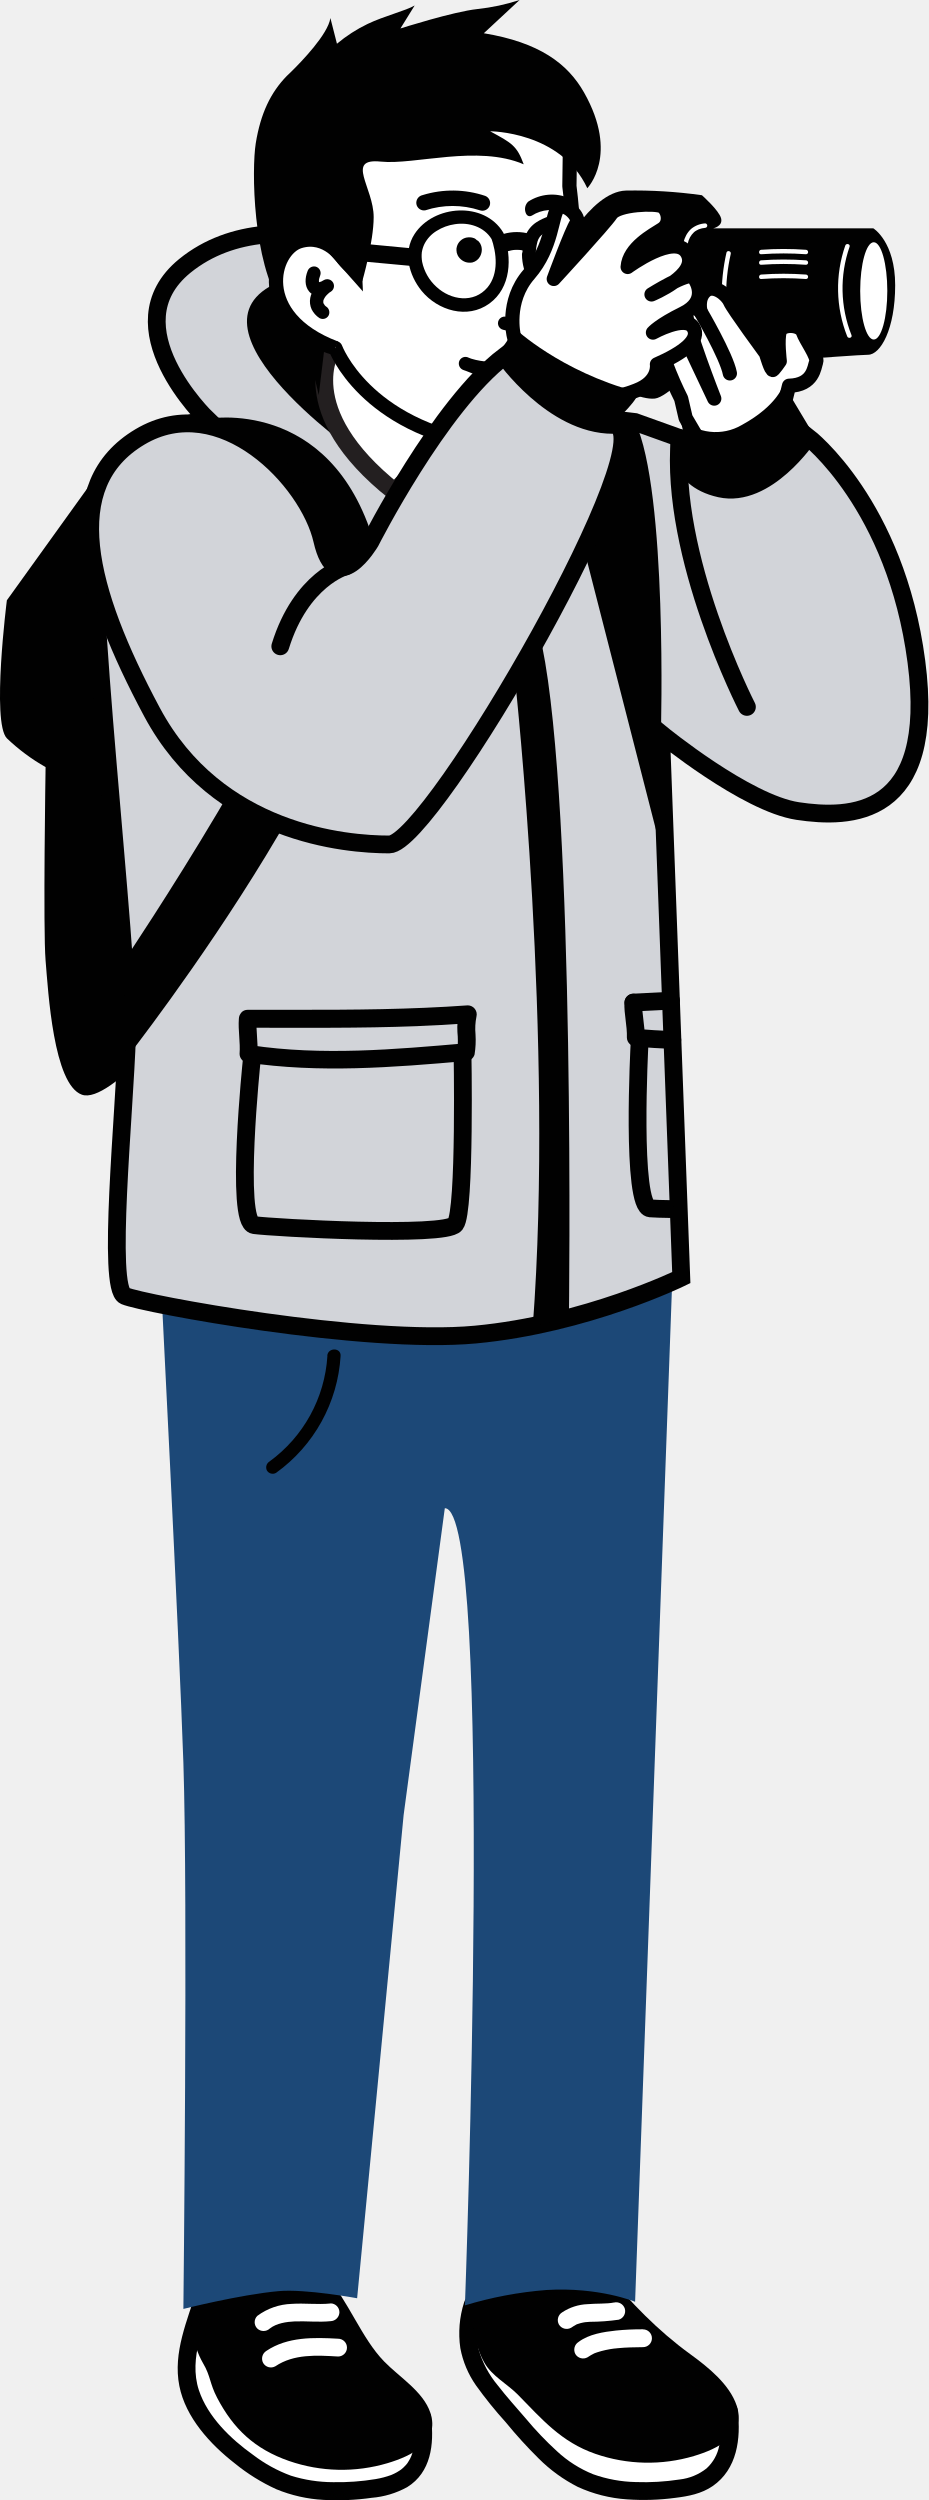
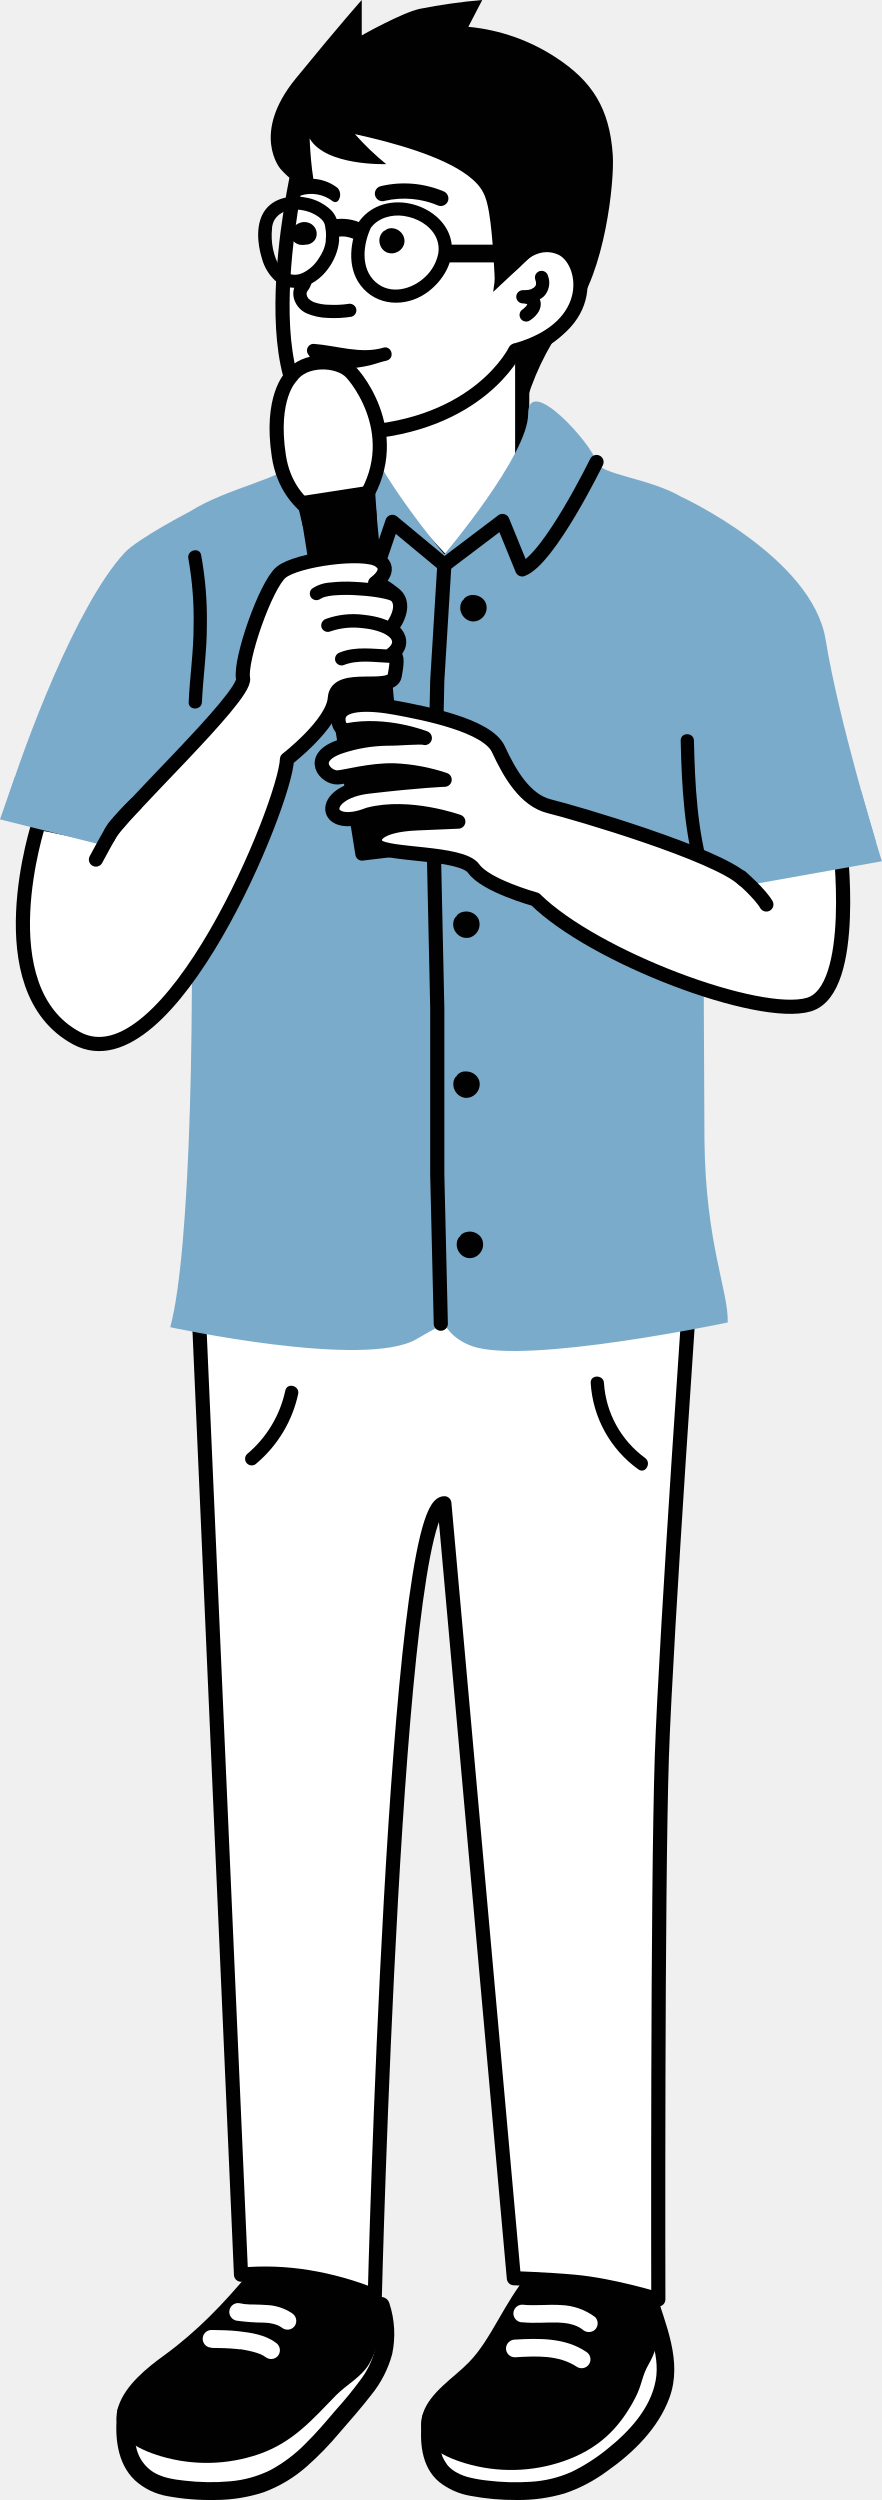
- <svg xmlns="http://www.w3.org/2000/svg" viewBox="0 0 260.84 702.49">
+ <svg xmlns="http://www.w3.org/2000/svg" viewBox="0 0 249.22 706.5">
  <defs>
-     <style>.cls-1,.cls-5,.cls-6,.cls-7{fill:#fff;}.cls-2{fill:#010101;}.cls-3{fill:#1c4877;}.cls-4{fill:#d2d4d9;}.cls-10,.cls-4,.cls-6,.cls-7,.cls-8,.cls-9{stroke:#010101;}.cls-10,.cls-4,.cls-5,.cls-9{stroke-miterlimit:10;}.cls-10,.cls-4,.cls-5,.cls-8,.cls-9{stroke-width:5px;}.cls-5{stroke:#231f20;}.cls-6,.cls-7,.cls-8{stroke-linejoin:round;}.cls-6,.cls-7{stroke-width:4px;}.cls-7,.cls-8,.cls-9{stroke-linecap:round;}.cls-10,.cls-8,.cls-9{fill:none;}</style>
+     <style>.cls-1,.cls-3,.cls-6{fill:#fff;}.cls-2{fill:#010101;}.cls-3,.cls-5,.cls-6{stroke:#010101;stroke-linejoin:round;stroke-width:4px;}.cls-4{fill:#7babca;}.cls-5{fill:none;}.cls-5,.cls-6{stroke-linecap:round;}</style>
  </defs>
  <g id="Layer_2" data-name="Layer 2">
-     <g id="Layer_2-2" data-name="Layer 2">
-       <path class="cls-1" d="M204.79,677.47c1.52,12.09-2.28,20.15-13.5,21.72-9.65,1.34-20.81,1.48-29.49-3.49-8.47-4.85-14.66-13.13-21-20.38-7.61-8.75-11.59-15.88-8-27.73Z" />
-       <path class="cls-2" d="M202.29,677.47a28.43,28.43,0,0,1-.18,9.71,11.54,11.54,0,0,1-3.57,6.43,14.86,14.86,0,0,1-7.58,3.12,65.73,65.73,0,0,1-12.3.72,37.94,37.94,0,0,1-12-2.2,33.09,33.09,0,0,1-10.15-6.46,93.16,93.16,0,0,1-8.78-9.21c-2.66-3.09-5.42-6.14-7.91-9.36a27.51,27.51,0,0,1-5.31-10,22.62,22.62,0,0,1,.71-12L132.16,650l24.41,10.14,38.63,16,8.93,3.7a2.51,2.51,0,0,0,3.07-1.74,2.56,2.56,0,0,0-1.74-3.08l-24.41-10.13-38.64-16-8.92-3.71a2.52,2.52,0,0,0-3.07,1.75,28.69,28.69,0,0,0-1.07,12.88,26.81,26.81,0,0,0,4.41,10.49,116,116,0,0,0,8.33,10.32,129.23,129.23,0,0,0,9.25,10.18,43.27,43.27,0,0,0,11,8,39.51,39.51,0,0,0,13.85,3.51,66.53,66.53,0,0,0,13.53-.42c3.7-.45,7.39-1.15,10.52-3.3,6.9-4.75,8-13.37,7.06-21.12a2.57,2.57,0,0,0-2.5-2.5A2.52,2.52,0,0,0,202.29,677.47Z" />
-       <path class="cls-2" d="M170,638.29c7.25,8.71,14.81,16.59,24,23.25,4.91,3.57,11,8.43,13,14.42,2.74,8.28-5.27,12.15-12,14.17a45.23,45.23,0,0,1-27.71-.61c-9.62-3.35-14.95-9.69-21.83-16.69-3-3-7.16-5.15-9.29-8.82-3-5.18-4.3-13.23-2.61-19C137.61,631.08,159.57,636,170,638.29Z" />
-       <path class="cls-2" d="M173.17,649.37a46.2,46.2,0,0,1-7.17.49,12,12,0,0,0-6.79,2" />
-       <path class="cls-1" d="M172.51,647c-2,.41-4.94.24-7.41.46a13.85,13.85,0,0,0-7.15,2.31,2.56,2.56,0,0,0-.89,3.42,2.54,2.54,0,0,0,3.42.9,15.87,15.87,0,0,1,1.42-.87c.16-.08.14-.07-.09,0l.42-.15c.28-.1.57-.19.86-.27.51-.13,1-.23,1.55-.31-.54.08.12,0,.24,0l.9-.07a58.72,58.72,0,0,0,8.06-.59,2.51,2.51,0,0,0,1.74-3.08,2.56,2.56,0,0,0-3.07-1.74Z" />
-       <path class="cls-2" d="M180.69,657c-1.62,0-12.39-.23-16.85,3.21" />
-       <path class="cls-1" d="M180.69,654.52a73.62,73.62,0,0,0-7.57.35c-3.55.39-7.6,1-10.54,3.2a2.58,2.58,0,0,0-.9,3.42,2.53,2.53,0,0,0,3.42.9,16,16,0,0,1,1.92-1.12l-.16.07.36-.14.56-.2c.38-.13.77-.25,1.16-.35.81-.22,1.63-.39,2.45-.54l1.26-.19.16,0,.72-.08c2.39-.24,4.77-.27,7.16-.3a2.5,2.5,0,1,0,0-5Z" />
-       <path class="cls-1" d="M118.69,679.47c1.51,12.09-2.28,18.15-13.5,19.72-9.66,1.34-20.81,1.48-29.49-3.49-8.48-4.85-16.68-11.78-21-20.38-5.26-10.54-.51-19.76,3.08-31.61Z" />
-       <path class="cls-2" d="M116.19,679.47a26,26,0,0,1-.15,9.09,8.51,8.51,0,0,1-1.23,3.05,4.89,4.89,0,0,1-.8,1.1,11.22,11.22,0,0,1-1.38,1.29c.3-.23-.3.2-.39.25s-.49.32-.75.46a14.12,14.12,0,0,1-1.57.76,24.77,24.77,0,0,1-4.4,1.15,65.25,65.25,0,0,1-11.93.86,39.8,39.8,0,0,1-11.87-1.83,40.57,40.57,0,0,1-10.59-5.83c-6.28-4.47-12.74-10.67-15.24-18.17-3-9.13,1.7-18.64,4.33-27.27l-3.67,1.49L77.23,658l32.69,19.21,7.51,4.4c2.78,1.64,5.3-2.68,2.52-4.31L99.26,665.16,66.57,646l-7.5-4.4a2.52,2.52,0,0,0-3.67,1.49c-2.7,8.84-6.88,17.93-5,27.37,1.75,8.84,8.67,16.36,15.56,21.73a53.7,53.7,0,0,0,11.68,7.27,40.59,40.59,0,0,0,13.27,3,68.48,68.48,0,0,0,13.5-.58,24.92,24.92,0,0,0,10-3c6.72-4.14,7.61-12.1,6.74-19.3a2.58,2.58,0,0,0-2.5-2.5A2.51,2.51,0,0,0,116.19,679.47Z" />
-       <path class="cls-2" d="M90.92,638.29c7.24,8.71,10.67,18.73,17,25.25,4.22,4.37,11,8.43,13,14.42,2.75,8.28-5.26,12.15-12,14.17a45.26,45.26,0,0,1-27.72-.61c-9.61-3.35-15.61-9-20.17-17.73-2.16-4.1-1.81-6.11-4-9.78-3-5.18-4.3-13.23-2.61-19C58.51,631.08,80.46,636,90.92,638.29Z" />
-       <path class="cls-1" d="M95,657.17c-6.84-.39-14.21-.57-20.15,3.42a2.56,2.56,0,0,0-.89,3.42,2.52,2.52,0,0,0,3.42.9c5.21-3.5,11.62-3.09,17.62-2.74a2.5,2.5,0,1,0,0-5Z" />
-       <path class="cls-1" d="M92.88,647.27c-3.63.37-7.27-.14-10.91.11a17.1,17.1,0,0,0-9.68,3.38,2.51,2.51,0,0,0,0,3.54,2.56,2.56,0,0,0,3.53,0c1.89-1.48,4.65-1.89,7.06-2,3.34-.11,6.67.28,10-.06a2.57,2.57,0,0,0,2.5-2.5,2.51,2.51,0,0,0-2.5-2.5Z" />
-       <path class="cls-3" d="M115,354.48h74.09L178.46,646.8s-10.06-4.21-24.91-3.32a107.76,107.76,0,0,0-22.91,4.32s8.39-224-5.65-224L113.42,510,100.35,645.8s-14.54-2.69-22.08-2c-10.94,1-26.74,5-26.74,5s1.28-115.11,0-153.46c-1.19-35.26-6.6-140.86-6.6-140.86Z" />
-       <path class="cls-2" d="M92,381a39.74,39.74,0,0,1-16.28,29.68A1.94,1.94,0,0,0,75,413.2a1.89,1.89,0,0,0,2.57.67A43.74,43.74,0,0,0,95.71,381c.13-2.41-3.62-2.4-3.75,0Z" />
-       <path class="cls-2" d="M32.38,126.32,1.93,168.68s-4.35,34.32,0,38.78a54.87,54.87,0,0,0,10.88,8.09s-.73,45.66,0,54.36S15,304.7,23,307.6,52.67,283,52.67,283L45.42,131.47Z" />
-       <path class="cls-4" d="M122.65,112s-21.74-9.32-20.29-23.19,20.29-11.57,20.29-11.57S78.63,53,51.91,74.73c-20.8,17,6.23,43,6.23,43S30.6,123.5,27,141.62s9.43,126.84,8.7,149.31-5.7,71-.62,73.21,67.31,13.77,98.47,10.87,57.89-16,57.89-16l-5.7-152.85s23.92,19.57,38.42,21.74,39.14,2.18,33.34-42S227,122.77,227,122.77s-11.6,17.4-24.65,14.5S191,123.09,191,123.09l-12.57-4.51Z" />
-       <path class="cls-2" d="M100.69,127.65S45.76,89.41,81.45,78.09s1.22-11,1.22-11" />
-       <path class="cls-5" d="M93.28,97.87S82,115.23,110.9,138.17l30-31Z" />
-       <path class="cls-2" d="M58.14,117.7s34.67-6.53,46.93,34.55S35.31,297.61,35.31,297.61l-.5-27.53s52.57-78.21,54-101.4S58.14,117.7,58.14,117.7Z" />
-       <path class="cls-2" d="M185.71,206.13s1.93-68.14-7.25-87.55c-19.08-13.69-18.6,19.17-18.6,19.17l28.22,110.08Z" />
-       <path class="cls-2" d="M144.83,192.05s10.92,100.68,4.88,180.6l10.15-2.24s1.88-143.15-7.52-188.87" />
-       <path class="cls-6" d="M160,52.3s10.52,77.91-23.52,72.78S94.25,97.82,94.25,97.82A21.66,21.66,0,0,1,78.07,80.87c-2.94-14.41,8.17-13.65,17-9.09L92.48,46l41.28-14.79,26.45,5.62Z" />
-       <path class="cls-2" d="M164.12,26c-4.66-8.22-12.67-14.1-28.17-16.66h0L146,0a57.22,57.22,0,0,1-11.84,2.54C127.39,3.26,112.52,8,112.52,8l4-6.46C114.08,3,108,4.48,103.29,6.73a41.48,41.48,0,0,0-8.61,5.56L92.84,5.07c-.67,4.56-8.14,12.27-11.07,15.14-.28.25-.54.52-.8.77l-.38.36h0C76.05,26,73.23,31.87,71.87,40.24c-1.19,7.41-.86,33.43,7.22,45.54A75.55,75.55,0,0,1,89.57,111l1.71-14.13-.43-24.42s2.38,3.13,3.94,3.13c.52,0,1.95,1.23,3,1.38a7.8,7.8,0,0,1,4,2.08S105,68,105,61c0-8.31-8.05-16.63,2-15.59,9.49,1,27.18-4.8,40.16.76-1.92-5.26-3.38-6-9.44-9.28,0,0,19.88,0,27.31,16C165.07,52.82,174.07,43.59,164.12,26Z" />
-       <path class="cls-6" d="M94.25,97.82C71.06,89,76.44,70.16,84.18,67.8s12.36,5,12.36,5a16.89,16.89,0,0,0,2.4,2.38" />
-       <polygon class="cls-2" points="101.6 72.94 101.98 81.9 91.94 70.57 99.64 70.83 101.6 72.94" />
-       <path class="cls-2" d="M158.74,59.83a9.88,9.88,0,0,0-9.25.73c-.73.43-1.54.15-1.85-1a2.9,2.9,0,0,1,.78-2.9,12.22,12.22,0,0,1,11.46-1c.72.31,1,1.69.73,2.74S159.47,60.14,158.74,59.83Z" />
-       <path class="cls-2" d="M134.86,59.1a24.7,24.7,0,0,0-15.35,0A2.17,2.17,0,0,1,117,57.32a2.22,2.22,0,0,1,1.75-2.5,28.64,28.64,0,0,1,17.61.23,2.16,2.16,0,0,1-1.5,4.05Z" />
-       <path class="cls-2" d="M157.8,73.65a5,5,0,0,1-1.93-.13,3,3,0,0,1-.73-.17,3.24,3.24,0,0,1-1.69-1.51,3.19,3.19,0,0,1,1-4,3.48,3.48,0,0,1,.86-.49,3.64,3.64,0,0,1,1.47-.24,3.74,3.74,0,0,1,2,.69,4.06,4.06,0,0,1,1.41,1.61,3.11,3.11,0,0,1,.28,1.47,2.89,2.89,0,0,1-.48,1.37A3.2,3.2,0,0,1,157.8,73.65Z" />
-       <path class="cls-2" d="M128.39,69.27a3.2,3.2,0,0,1,.36-.85,3.45,3.45,0,0,1,.58-.73,3.41,3.41,0,0,1,2.26-1,2.91,2.91,0,0,1,.51,0,3.06,3.06,0,0,1,1,.2,1.36,1.36,0,0,1,.6.33,1.86,1.86,0,0,1,.29.27,1.34,1.34,0,0,1,.56.4,5.89,5.89,0,0,1,.41.57,4.67,4.67,0,0,1,.27.65,3.93,3.93,0,0,1,.16,1,4.07,4.07,0,0,1-.45,1.87,3.43,3.43,0,0,1-2.19,1.77,2.42,2.42,0,0,1-.47.06,2.3,2.3,0,0,1-.52,0,3.27,3.27,0,0,1-1-.19,3.89,3.89,0,0,1-1.61-1.09,3.36,3.36,0,0,1-.56-.83,4.7,4.7,0,0,1-.24-.66,3.56,3.56,0,0,1-.09-.73A2.75,2.75,0,0,1,128.39,69.27Z" />
-       <path class="cls-2" d="M153.31,83.93a5.17,5.17,0,0,0,.9,2.42s.28.53.17.26c0,0,.12.5.09.3s0,.32,0,.32v.19c0-.15,0-.16,0,0a2.53,2.53,0,0,1-.67,1.2,4,4,0,0,1-1.53.84,13.74,13.74,0,0,1-4.56.35,26.55,26.55,0,0,1-5.32-.76,1.88,1.88,0,1,0-1,3.62,31.87,31.87,0,0,0,6.59.9,15,15,0,0,0,5.93-.72,6.68,6.68,0,0,0,4.1-4.15,5.15,5.15,0,0,0,.09-2.78,4.73,4.73,0,0,0-.57-1.35c-.11-.18-.23-.35-.33-.52s-.13-.39-.11-.09a1.88,1.88,0,0,0-3.75,0Z" />
-       <path class="cls-1" d="M130.79,102.23a24.19,24.19,0,0,0,10.05,1.33c3.4-.14,6.79-.59,10.2-.49,0,0-2.49,3.26-4.06,3.12s-8.66-1-11.91-2.28C131.66,102.55,130.79,102.23,130.79,102.23Z" />
-       <path class="cls-2" d="M130.29,104c6.68,2.62,13.83.75,20.75.91l-1.62-2.82c.59-.78,0,0-.15.15-.29.35-.6.68-.92,1a6.89,6.89,0,0,1-.89.77c-.06,0-.6.36-.33.23-.35.17.2,0-.15,0a39.63,39.63,0,0,1-5.09-.68,32.58,32.58,0,0,1-6.67-1.67c-1.31-.52-2.61-1-3.93-1.54a1.89,1.89,0,0,0-2.31,1.31,1.92,1.92,0,0,0,1.31,2.31c1.56.58,3.09,1.26,4.66,1.82a39,39,0,0,0,7.24,1.59c1.2.18,2.39.34,3.59.48a5.64,5.64,0,0,0,2.35,0c1.89-.57,3.36-2.36,4.53-3.87.91-1.19-.35-2.79-1.62-2.82-6.57-.15-13.43,1.71-19.75-.78a1.89,1.89,0,0,0-2.31,1.31A1.93,1.93,0,0,0,130.29,104Z" />
-       <path class="cls-2" d="M138,66.75c1.57,4.35,2.19,10.16-1,14-3.86,4.59-10.35,3.61-14.38-.16a13.06,13.06,0,0,1-4-7,9.75,9.75,0,0,1-.09-2.69,8.48,8.48,0,0,1,.71-2.3,9.24,9.24,0,0,1,3.45-3.72A13,13,0,0,1,127.82,63c3.86-.6,8.2.68,10.33,4.21,1.25,2.07,4.49.19,3.24-1.89-5.31-8.81-19.53-7.8-24.9.44-3.32,5.1-1.63,11.54,2,16,4.56,5.53,12.85,8,19,3.55s6.44-12.91,4.07-19.5C140.77,63.5,137.14,64.47,138,66.75Z" />
-       <path class="cls-2" d="M146.67,71.51a15.66,15.66,0,0,0,7.44,13.18,8.89,8.89,0,0,0,7.52.78A10.66,10.66,0,0,0,167,80.55a20.71,20.71,0,0,0,2.38-7.17,14.38,14.38,0,0,0-.3-7c-1.68-4.49-6.51-6.45-11-6.22a14.33,14.33,0,0,0-7.38,2.31,8,8,0,0,0-3,3.63,15.7,15.7,0,0,0-.9,5.4c-.09,2.42,3.66,2.41,3.75,0a13.84,13.84,0,0,1,.48-3.62,4,4,0,0,1,.65-1.32,3.55,3.55,0,0,1,.88-.79,10.87,10.87,0,0,1,9.5-1.36,6.63,6.63,0,0,1,1.95,1c-.2-.15.21.18.27.23l.4.4a2.72,2.72,0,0,1,.6.82,3,3,0,0,1,.36.78c.07.23.14.45.19.68s.07.38.07.4a15,15,0,0,1,0,2.68,19.06,19.06,0,0,1-1.36,5.78,10.45,10.45,0,0,1-2.84,4.07,4.79,4.79,0,0,1-4.7.61c-3.82-1.4-6.57-6.5-6.48-10.37C150.47,69.1,146.72,69.1,146.67,71.51Z" />
-       <path class="cls-2" d="M148.9,65.73a13.36,13.36,0,0,0-7.39,0A2.6,2.6,0,0,0,140,66.89a2.51,2.51,0,0,0-.25,1.93,2.54,2.54,0,0,0,3.07,1.75,12.4,12.4,0,0,1,1.69-.36l-.67.09a10.65,10.65,0,0,1,2.82,0l-.66-.09a10.44,10.44,0,0,1,1.55.33,2.5,2.5,0,0,0,1.33-4.82Z" />
-       <path class="cls-2" d="M115.17,69.73,96.91,68a2.5,2.5,0,0,0,0,5l18.26,1.69a2.52,2.52,0,0,0,2.5-2.5,2.56,2.56,0,0,0-2.5-2.5Z" />
-       <path class="cls-2" d="M91.65,86.17c.31.23-.19-.17-.25-.23s-.2-.22-.3-.33c.28.33,0,0,0-.08l-.14-.23c-.09-.19-.08-.16,0,.08-.06,0-.09-.32-.11-.37-.12-.37,0,.37,0,0a2.13,2.13,0,0,1,0-.51s-.1.46,0,0L91,84.1c.09-.33-.18.28.06-.13.08-.14.16-.3.25-.44s.33-.46.07-.12a6.37,6.37,0,0,1,.79-.85l.4-.35,0,0L92.9,82A1.88,1.88,0,1,0,91,78.71l-.67.37c-.34.18.21-.06-.23.09l-.47.13c-.36.1.43-.06-.11,0s.46,0,.09,0l-.19,0c.3.14.37.16.2.07s.32.3.09.08.18.28,0,0a1.4,1.4,0,0,1-.09-.17c.11.29.14.36.1.22a2.3,2.3,0,0,0-.1-.35c-.1-.28,0,.48,0,0v-.35a1.94,1.94,0,0,1,0-.24c0-.21,0-.17,0,.12,0,0,.06-.32.07-.39a8.16,8.16,0,0,1,.34-1.06,1.89,1.89,0,0,0-1.31-2.31,1.94,1.94,0,0,0-2.31,1.31c-.71,1.81-.88,4.13.46,5.69,1.59,1.87,4.19,1.16,6,.09L91,78.71c-1.72,1.2-3.45,2.87-3.82,5a5.33,5.33,0,0,0,.38,3.2,6.33,6.33,0,0,0,2.19,2.46,1.87,1.87,0,0,0,2.56-.67,1.94,1.94,0,0,0-.67-2.57Z" />
-       <path class="cls-2" d="M156.31,72.9s9.3-19,19.53-19.35a134.64,134.64,0,0,1,21.4,1.31s4.84,4.28,5.39,6.51-2.23,2.79-2.23,2.79h45s6.14,3.72,6.14,16-4.1,19.53-7.63,19.53-48.75,3.54-48.75,3.54S187.56,111.6,184,112c-7.67.81-27.72-13.58-27.72-13.58Z" />
-       <ellipse class="cls-1" cx="245.52" cy="81.74" rx="3.81" ry="13.67" />
-       <path class="cls-1" d="M204.13,71a54.5,54.5,0,0,0,.36,25.52.62.62,0,0,0,1.2-.33,53,53,0,0,1-.35-24.86c.18-.78-1-1.11-1.21-.33Z" />
-       <path class="cls-1" d="M226.47,70.19a86.6,86.6,0,0,0-12.58,0c-.79.06-.8,1.31,0,1.25a86.6,86.6,0,0,1,12.58,0c.81,0,.8-1.2,0-1.25Z" />
-       <path class="cls-1" d="M226.47,73.15a86.6,86.6,0,0,0-12.58,0c-.79.06-.8,1.31,0,1.25a86.6,86.6,0,0,1,12.58,0c.81,0,.8-1.2,0-1.25Z" />
-       <path class="cls-1" d="M226.47,77.15a86.6,86.6,0,0,0-12.58,0c-.79.06-.8,1.31,0,1.25a86.6,86.6,0,0,1,12.58,0c.81,0,.8-1.2,0-1.25Z" />
-       <path class="cls-1" d="M193.26,68.43A5.88,5.88,0,0,1,195,65.26a3.18,3.18,0,0,1,.64-.46,4.45,4.45,0,0,1,.71-.37,6.86,6.86,0,0,1,1.84-.41.63.63,0,0,0,0-1.25,6.85,6.85,0,0,0-4,1.56,7.07,7.07,0,0,0-2.1,3.76c-.19.79,1,1.12,1.2.34Z" />
-       <path class="cls-1" d="M237.52,69a36.69,36.69,0,0,0,.54,25.52c.29.74,1.5.41,1.21-.34a35.55,35.55,0,0,1-.54-24.85c.26-.76-.95-1.09-1.21-.33Z" />
-       <path class="cls-6" d="M192.66,117.43,191.4,112s-6.88-13.4-5.58-17.64,5.77-1.64,5.77-1.64L200.7,112s-8.08-20.58-8-24.49,4.14,0,4.14,0-1-3.67,1.38-5.74,6.09,1.09,6.91,3,10.12,14.56,10.12,14.56,1.49,5.16,2,4.6a26.83,26.83,0,0,0,1.86-2.45s-.75-6.1,0-8.34,5.77-2,6.51.19,4.28,6.88,3.72,8.37-.74,6.51-7.62,6.7l-2.8,11.35-20.83,6.94Z" />
-       <path class="cls-7" d="M196.8,87.48s7.37,12.55,8.29,17.44" />
-       <path class="cls-6" d="M144.37,94.34S142,84.7,148.65,77.07s6.33-16.74,8.19-18.6,6.43,2.61,5.17,4.29-6.4,15.62-6.4,15.62,14.25-15.45,16.11-18.24S184.37,57,186.05,58s2.6,4.73,0,6.4-9.31,5.21-9.68,10.61c0,0,13.4-9.87,16.75-3.82s-10.05,11.54-10.05,11.54,10.27-6.42,11.65-4.93S198.8,84.7,192,88.05s-8.52,5.4-8.52,5.4,9-5,11.28-1.49-2.91,7.25-10.16,10.42c0,0,.81,4.85-5.83,7.35-1.28.49-4.95,2-7.47,1.27-8.52-2.61-19-3.84-23.72-6.79C146.47,103.54,144.37,94.34,144.37,94.34Z" />
-       <path class="cls-4" d="M141.77,100.06s13.53,19.33,30.44,19.33-50.74,117.9-62.82,117.9-48.32-2.89-66.68-37.2-26.1-63.79-3.39-77.32,47.36,12.08,51.22,29,13.53.49,13.53.49S123.4,114.07,141.77,100.06Z" />
-       <path class="cls-8" d="M209.88,198.64S188.11,156.27,191,123.09" />
-       <path class="cls-9" d="M97.08,159.15s-12.45,3.48-18.32,22.46" />
-       <path class="cls-2" d="M69.58,288.79c15.82,0,31.64.17,47.45-.44q7.2-.28,14.39-.8L129,284.39a19.84,19.84,0,0,0-.47,5.59,24.15,24.15,0,0,1,0,5l2.41-1.83c-20.05,1.74-40.42,3.56-60.45.56l1.83,2.41c.25-3.29-.45-6.57-.2-9.86a2.51,2.51,0,0,0-2.5-2.5,2.56,2.56,0,0,0-2.5,2.5c-.25,3.29.45,6.57.2,9.86a2.51,2.51,0,0,0,1.84,2.41c20.52,3.08,41.22,1.41,61.78-.38a2.55,2.55,0,0,0,2.41-1.84,25.35,25.35,0,0,0,.27-5.64,17,17,0,0,1,.26-5,2.54,2.54,0,0,0-2.42-3.17c-16.11,1.16-32.26,1.27-48.41,1.25q-6.7,0-13.43,0c-3.21,0-3.22,5,0,5Z" />
-       <path class="cls-10" d="M70.73,298s-4.75,45.51.68,46.25,53.66,3.42,56.54-.23,2-49.46,2-49.46" />
-       <path class="cls-2" d="M188.92,289.7q-5.14-.13-10.27-.64l2.5,2.5c.11-3.3-.81-6.54-.7-9.84a2.51,2.51,0,0,0-2.5-2.5,2.56,2.56,0,0,0-2.5,2.5c-.11,3.3.81,6.54.7,9.84a2.55,2.55,0,0,0,2.5,2.5q5.13.51,10.27.64a2.51,2.51,0,0,0,2.5-2.5,2.55,2.55,0,0,0-2.5-2.5Z" />
-       <path class="cls-2" d="M178,284.22l10.56-.53a2.5,2.5,0,0,0,0-5l-10.56.53a2.5,2.5,0,0,0,0,5Z" />
-       <path class="cls-10" d="M179.7,293.4s-2.44,45.7,3,46.15c1,.09,3.32.16,6.54.21" />
-       <path class="cls-2" d="M140.56,98.6l4.25-6.18s12.67,11.92,33.87,17.62c2.6.7-6.3,8.77-6.3,8.77S150.59,113.76,140.56,98.6Z" />
-       <path class="cls-2" d="M193.76,128.81l-2.68-11.42a14.52,14.52,0,0,0,17.42,2c10.15-5.56,11.66-11.38,11.66-11.38L229,122.77l-17.51,13.55S195.21,139,193.76,128.81Z" />
+     <g id="Layer_1-2" data-name="Layer 1">
+       <path class="cls-1" d="M35.67,681.48c-1.51,12.08,2.28,20.15,13.51,21.71,9.65,1.35,20.8,1.49,29.48-3.48,8.48-4.86,14.67-13.13,21-20.38,7.61-8.75,11.59-15.88,8-27.73Z" />
+       <path class="cls-2" d="M33.17,681.48c-.81,6.74-.23,14.56,5,19.49a18.17,18.17,0,0,0,9.15,4.44A67,67,0,0,0,61,706.49a44,44,0,0,0,13.57-2.2A38.48,38.48,0,0,0,86.71,697a88.18,88.18,0,0,0,9.41-9.72c3-3.45,6-6.85,8.78-10.46a31,31,0,0,0,5.93-11.56,27.76,27.76,0,0,0-.78-14.32,2.51,2.51,0,0,0-3.08-1.75l-24.4,10.13-38.64,16L35,679.07a2.59,2.59,0,0,0-1.75,3.08,2.52,2.52,0,0,0,3.08,1.74l24.4-10.13,38.64-16L108.3,654l-3.07-1.74a23.18,23.18,0,0,1,1,10.7,24,24,0,0,1-4,9.11,111.21,111.21,0,0,1-7.48,9.17c-2.74,3.24-5.5,6.48-8.53,9.45A41.61,41.61,0,0,1,76.51,698a31.51,31.51,0,0,1-11.61,3.23,62.46,62.46,0,0,1-12.75-.2c-3.14-.33-6.25-.83-8.83-2.41a11,11,0,0,1-4.68-6.37,26.62,26.62,0,0,1-.47-10.8,2.51,2.51,0,0,0-2.5-2.5A2.57,2.57,0,0,0,33.17,681.48Z" />
+       <path class="cls-2" d="M70.44,642.3c-7.24,8.71-14.8,16.59-23.95,23.25-4.92,3.57-11,8.43-13,14.42-2.75,8.28,5.27,12.15,12,14.17a45.33,45.33,0,0,0,27.72-.61c9.62-3.35,15-9.7,21.82-16.69,3-3,7.16-5.15,9.3-8.82,3-5.18,4.3-13.23,2.61-19C102.85,635.09,80.9,640,70.44,642.3Z" />
+       <path class="cls-2" d="M67.29,653.38a46.37,46.37,0,0,0,7.17.49,11.92,11.92,0,0,1,6.79,2" />
+       <path class="cls-1" d="M66.63,655.79a58.6,58.6,0,0,0,8.06.59l.79.06c.11,0,.9.12.35,0,.52.09,1,.18,1.55.32.29.08.57.17.85.27s.63.27.23.08a9.8,9.8,0,0,1,1.53.91,2.5,2.5,0,0,0,3.42-.89,2.57,2.57,0,0,0-.9-3.42,13.85,13.85,0,0,0-7.15-2.31c-1.27-.11-2.56-.11-3.83-.15-.63,0-1.25,0-1.87-.08-.35,0-.71-.05-1.06-.1.38,0-.55-.11-.64-.13a2.5,2.5,0,1,0-1.33,4.82Z" />
+       <path class="cls-2" d="M59.78,661c1.62,0,12.38-.22,16.85,3.22" />
+       <path class="cls-1" d="M59.78,663.52c2.39,0,4.77.07,7.15.31l.62.07c.07,0,.74.09.39,0s.33,0,.4.06l.73.12c.83.15,1.65.32,2.46.54.39.1.78.22,1.16.35l.56.2c.24.09.5.21.11,0a10.7,10.7,0,0,1,2,1.15,2.5,2.5,0,0,0,3.42-.89,2.56,2.56,0,0,0-.89-3.42c-2.94-2.21-7-2.81-10.55-3.21-2.52-.28-5-.31-7.56-.35a2.5,2.5,0,1,0,0,5Z" />
+       <path class="cls-1" d="M121.78,683.48c-1.52,12.08,2.28,18.15,13.5,19.71,9.65,1.35,20.81,1.49,29.49-3.48,8.47-4.86,16.68-11.78,21-20.38,5.25-10.54.5-19.76-3.08-31.61Z" />
+       <path class="cls-2" d="M119.28,683.48c-.76,6.24-.37,13.57,4.83,17.92a19.47,19.47,0,0,0,8.86,3.93,68.29,68.29,0,0,0,13.08,1.17,46,46,0,0,0,13.64-1.9,43.63,43.63,0,0,0,11.83-6.22c7.43-5.21,14.49-12.11,17.67-20.79,3.76-10.28-1.14-20.76-4.12-30.53a2.53,2.53,0,0,0-3.67-1.5l-20.69,12.16L128,676.92l-7.5,4.4c-2.78,1.63-.26,6,2.52,4.32l20.69-12.15,32.69-19.2,7.5-4.41-3.67-1.49c1.31,4.32,2.9,8.56,4.07,12.92,1,3.67,1.7,7.6,1,11.39-1.45,8-7.58,14.53-13.7,19.41a52.19,52.19,0,0,1-10.1,6.46A32.92,32.92,0,0,1,150,701.35a65.86,65.86,0,0,1-12.32-.35,37.12,37.12,0,0,1-5-.87,13.63,13.63,0,0,1-3.53-1.35,8.53,8.53,0,0,1-2.86-2.33c-.27-.3.19.27,0-.05-.11-.15-.23-.32-.33-.48a8.3,8.3,0,0,1-.49-.81,5.67,5.67,0,0,1-.65-1.55c-1-3.18-.86-6.58-.43-10.08a2.52,2.52,0,0,0-2.5-2.5A2.56,2.56,0,0,0,119.28,683.48Z" />
+       <path class="cls-2" d="M149.55,642.3c-7.25,8.71-10.67,18.72-17,25.25-4.22,4.37-11,8.43-13,14.42-2.74,8.28,5.27,12.15,12,14.17a45.3,45.3,0,0,0,27.71-.61c9.62-3.35,15.61-9,20.18-17.73,2.15-4.1,1.81-6.11,3.94-9.78,3-5.18,4.3-13.23,2.61-19C182,635.09,160,640,149.55,642.3Z" />
+       <polygon class="cls-3" points="103.77 99.35 103.77 135.56 130.91 164.93 147.57 130.56 147.57 97.86 103.77 99.35" />
+       <path class="cls-3" d="M125.57,355.5H55.49L68.11,642.82a75.35,75.35,0,0,1,18.9.68,87.48,87.48,0,0,1,18.91,5.32s5.62-224,19.65-224l19.65,219s9.53.31,17.08,1c10.93,1,23.74,5,23.74,5s-.28-115.11,1-153.46c1.2-35.26,8.61-140.86,8.61-140.86Z" />
+       <path class="cls-4" d="M53.45,221.88c11-1.83-.21-7.49,0,0v0c1.91,60.93.44,132-5.34,153.19,0,0,55.08,11.92,69.64,3.34,5.1-3,7.82-4.33,7.82-4.33s1.8,4.18,7.82,6.33c15.11,5.38,72.27-6.68,72.27-6.68.2-9.09-6.24-22.12-6.58-51.42l-.35-73.88,48.88-10.32S237,203.43,233.33,180.82c-3.75-23.39-40.87-40.46-40.87-40.46-9-5.26-22.91-6.22-23.88-9.8-1.45-5.31-19.33-25.12-19.33-13.53s-23.68,39.63-23.68,39.63-23.68-28-23.68-39.63S84,125.25,82.56,130.56c-1.19,4.37-18.06,7.11-28.91,14h0s-14.74,7.65-18.44,11.65C21.7,170.81,7.13,209.6,1.33,228.3l49.29,19Z" />
+       <path class="cls-5" d="M82.56,130.56S94.89,157,106.17,161.39l4.72-13.91,14.68,12.18-2,32.71-1,46.39,1,46.07v47l1,42.25" />
+       <path class="cls-5" d="M168.58,130.56s-13.4,27.45-21,30.35L142,147.23l-16.43,12.43" />
+       <path class="cls-2" d="M135.13,214.32a3.22,3.22,0,0,0-.58-.79,4.43,4.43,0,0,0-.77-.6,4.14,4.14,0,0,0-2-.57,4.93,4.93,0,0,0-.54,0,5.12,5.12,0,0,0-.54.1,3.12,3.12,0,0,0-1,.45,1.39,1.39,0,0,0-.53.49,1.18,1.18,0,0,0-.23.35,1.22,1.22,0,0,0-.48.55,5.11,5.11,0,0,0-.28.68,3.58,3.58,0,0,0-.11.73,3.87,3.87,0,0,0,.07,1,4.06,4.06,0,0,0,.34,1,4.41,4.41,0,0,0,.58.85,3.73,3.73,0,0,0,1.66,1.1,3.21,3.21,0,0,0,1,.17,4,4,0,0,0,.5-.05,2.35,2.35,0,0,0,.54-.1,3.49,3.49,0,0,0,.94-.43,4.25,4.25,0,0,0,.8-.67,4.53,4.53,0,0,0,.59-.84,3.63,3.63,0,0,0,.36-1,4.55,4.55,0,0,0,.09-.73,4.13,4.13,0,0,0-.08-.78A3.16,3.16,0,0,0,135.13,214.32Z" />
+       <path class="cls-2" d="M135.13,259.53a3.17,3.17,0,0,0-.58-.78,4.05,4.05,0,0,0-.77-.61,4.13,4.13,0,0,0-2-.56,2.47,2.47,0,0,0-.54.05,3.38,3.38,0,0,0-.54.09,3.12,3.12,0,0,0-1,.45,1.47,1.47,0,0,0-.53.49,1.32,1.32,0,0,0-.23.35,1.27,1.27,0,0,0-.48.55,5.72,5.72,0,0,0-.28.68,3.67,3.67,0,0,0-.11.74,3.9,3.9,0,0,0,.07,1,4,4,0,0,0,.92,1.8,3.75,3.75,0,0,0,1.66,1.11,3.2,3.2,0,0,0,1,.16,2.74,2.74,0,0,0,.5,0,4.32,4.32,0,0,0,.54-.1,3.52,3.52,0,0,0,.94-.44,3.9,3.9,0,0,0,.8-.67,4.22,4.22,0,0,0,.59-.84,3.63,3.63,0,0,0,.36-1,4.41,4.41,0,0,0,.09-.73,3.94,3.94,0,0,0-.08-.77A3.21,3.21,0,0,0,135.13,259.53Z" />
+       <path class="cls-2" d="M135.13,304.74a3.37,3.37,0,0,0-.58-.78,4,4,0,0,0-.77-.6,4,4,0,0,0-2-.57,3.29,3.29,0,0,0-.54,0,2.87,2.87,0,0,0-1.5.55,1.39,1.39,0,0,0-.53.49,1.27,1.27,0,0,0-.23.34,1.33,1.33,0,0,0-.48.55,5.72,5.72,0,0,0-.28.68,3.78,3.78,0,0,0-.11.74,3.9,3.9,0,0,0,.07,1,4,4,0,0,0,.34,1,4.19,4.19,0,0,0,.58.86,3.82,3.82,0,0,0,1.66,1.1,3.52,3.52,0,0,0,1,.17,4,4,0,0,0,.5-.05,3,3,0,0,0,.54-.1,3.52,3.52,0,0,0,.94-.44,4.19,4.19,0,0,0,.8-.66,4.6,4.6,0,0,0,.59-.85,3.57,3.57,0,0,0,.36-1,4.55,4.55,0,0,0,.09-.73,4,4,0,0,0-.08-.78A3.32,3.32,0,0,0,135.13,304.74Z" />
+       <path class="cls-2" d="M136.13,350a3.22,3.22,0,0,0-.58-.79,4.43,4.43,0,0,0-.77-.6,4.14,4.14,0,0,0-2-.57,4.93,4.93,0,0,0-.54.05,3.41,3.41,0,0,0-.54.1,3.12,3.12,0,0,0-1,.45,1.39,1.39,0,0,0-.53.49,1.27,1.27,0,0,0-.23.34,1.29,1.29,0,0,0-.48.56,5.11,5.11,0,0,0-.28.68,3.58,3.58,0,0,0-.11.73,3.87,3.87,0,0,0,.07,1,4.06,4.06,0,0,0,.34,1,4.41,4.41,0,0,0,.58.85,3.73,3.73,0,0,0,1.66,1.1,3.21,3.21,0,0,0,1,.17,4,4,0,0,0,.5-.05,2.35,2.35,0,0,0,.54-.1,3.49,3.49,0,0,0,.94-.43,4.66,4.66,0,0,0,.8-.67,4.6,4.6,0,0,0,.59-.85,3.46,3.46,0,0,0,.36-1,4.55,4.55,0,0,0,.09-.73,4,4,0,0,0-.08-.78A3.16,3.16,0,0,0,136.13,350Z" />
+       <path class="cls-2" d="M137.13,170.1a3.37,3.37,0,0,0-.58-.78,4.43,4.43,0,0,0-.77-.6,4,4,0,0,0-2-.57,4.93,4.93,0,0,0-.54,0,2.56,2.56,0,0,0-.54.1,3.12,3.12,0,0,0-1,.45,1.39,1.39,0,0,0-.53.49,1.27,1.27,0,0,0-.23.34,1.33,1.33,0,0,0-.48.55,6.5,6.5,0,0,0-.28.68,3.78,3.78,0,0,0-.11.74,3.7,3.7,0,0,0,.41,2,4.19,4.19,0,0,0,.58.86,3.82,3.82,0,0,0,1.66,1.1,3.21,3.21,0,0,0,1,.17,4,4,0,0,0,.5-.05,3,3,0,0,0,.54-.1,3.49,3.49,0,0,0,.94-.43,4.66,4.66,0,0,0,.8-.67,4.6,4.6,0,0,0,.59-.85,3.57,3.57,0,0,0,.36-1,4.55,4.55,0,0,0,.09-.73,4,4,0,0,0-.08-.78A3.32,3.32,0,0,0,137.13,170.1Z" />
+       <path class="cls-2" d="M53.23,157.84A97.57,97.57,0,0,1,54.71,177c0,7.18-1.07,14.26-1.39,21.42-.11,2.41,3.64,2.4,3.75,0,.33-7.3,1.42-14.53,1.39-21.85a100.31,100.31,0,0,0-1.62-19.73c-.47-2.36-4.09-1.36-3.61,1Z" />
+       <path class="cls-2" d="M192.36,209.31c.29,12.93,1,26,4.65,38.48.68,2.31,4.3,1.33,3.61-1-3.59-12.17-4.23-24.88-4.51-37.49-.05-2.41-3.8-2.42-3.75,0Z" />
+       <path class="cls-1" d="M145.49,666.17c6-.34,12.4-.75,17.62,2.75a2.5,2.5,0,0,0,2.52-4.32c-5.94-4-13.3-3.82-20.14-3.43a2.56,2.56,0,0,0-2.5,2.5,2.51,2.51,0,0,0,2.5,2.5Z" />
+       <path class="cls-1" d="M147.58,656.27c3.33.35,6.67,0,10,.07,2.41.08,5.17.49,7.06,2a2.59,2.59,0,0,0,3.54,0,2.53,2.53,0,0,0,0-3.54,17.11,17.11,0,0,0-9.68-3.39c-3.64-.24-7.28.27-10.92-.11a2.52,2.52,0,0,0-2.5,2.5,2.55,2.55,0,0,0,2.5,2.5Z" />
+       <path class="cls-2" d="M85.06,145.57l15.38,96.05a1.89,1.89,0,0,0,2.09,1.58l11.09-1.33a1.88,1.88,0,0,0,1.66-2.05l-9.08-96.71a1.88,1.88,0,0,0-2.09-1.7l-17.4,2A1.89,1.89,0,0,0,85.06,145.57Z" />
+       <path class="cls-2" d="M166.93,390.83a32.47,32.47,0,0,0,13.47,24.42c2,1.41,3.83-1.84,1.89-3.24a28.45,28.45,0,0,1-11.61-21.18c-.13-2.4-3.89-2.42-3.75,0Z" />
+       <path class="cls-2" d="M80.64,392.93a32.21,32.21,0,0,1-10.83,18,1.87,1.87,0,1,0,2.65,2.65,35.54,35.54,0,0,0,11.8-19.62c.5-2.36-3.11-3.36-3.62-1Z" />
+       <path class="cls-3" d="M11,232.53S-4.43,279.4,21.66,293.41s59-66.38,59.44-78.85c0,0,13.05-10.06,13.53-17.31s16-1.45,16.91-6.28.61-5.92-.72-6.16c0,0,4.71-3.26-.37-7.13,0,0,5.2-6.4,1-9.78s-5.44-3.14-5.44-3.14,5.32-3.63,1.09-6.41-23.31-.24-27.66,3.39-11.72,24.76-10.75,30S32.9,231.08,30.6,236.52Z" />
+       <path class="cls-3" d="M237.28,237.75s5.32,42-8.7,46.15-60.64-13.32-77.31-29.75c0,0-14-3.84-17.4-8.67s-24.8-3.67-27.3-6.52c-1.85-2.1-.24-5.8,11.35-6.28l11.6-.49s-13.85-5-25.37-2c-12.8,5.08-14.49-6.21,0-7.9s21.51-1.94,21.51-1.94a51.63,51.63,0,0,0-14.25-2.65c-6.75-.17-13.8,1.89-16,2-3.43.13-8.45-5.55.73-8.7a43.87,43.87,0,0,1,13.49-2.26c2.78.06,9.29-.59,10.43-.18,0,0-10.87-4.35-22-2.18,0,0-2.41,0-2.41-3.14,0-4.83,8.69-4.62,16.43-3.17s25.61,4.86,28.75,11.63,7.49,14.49,14.49,16.18,47.36,13.53,54.85,20.78Z" />
+       <polygon class="cls-4" points="210.11 246.06 212.01 250.03 249.22 243.39 247.61 238.14 243.31 223.33 210.11 246.06" />
+       <path class="cls-6" d="M209.38,247.83s5.4,4.7,7.19,7.78" />
+       <polygon class="cls-4" points="4.19 219.58 0 231.55 30.29 239.16 28.99 230.58 4.19 219.58" />
+       <path class="cls-5" d="M38.29,227.27a78.61,78.61,0,0,0-5.94,6.37c-.88,1.12-5.24,9.27-5.24,9.27" />
+       <path class="cls-3" d="M84.38,47.66s-17.68,76.61,16.7,74.64S145.6,99.06,145.6,99.06a21.67,21.67,0,0,0,17.68-15.39c4.25-14.07-6.88-14.34-16-10.61l4.91-25.4L85.56,32.28Z" />
+       <path class="cls-2" d="M79.25,47.72s-8.45-9.87,4.32-25.51S102.23,0,102.23,0V10S113.49,3.63,118.6,2.5A164.8,164.8,0,0,1,136.28,0l-3.93,7.58a54.33,54.33,0,0,1,25,8.84c9.89,6.53,14.92,14.1,15.82,27.37.51,7.5-2.22,33.37-11.39,44.68A75.48,75.48,0,0,0,149,112.62l-.39-14.23,2.69-24.28s-2.67,2.9-4.22,2.75c-.52,0-2.05,1-3.08,1.11a7.78,7.78,0,0,0-4.16,1.7s-.45-12.67-1.64-19.62c-.79-4.6-1.71-7.21-6-10.45-7.16-5.39-20.51-9.19-31.9-11.7a74.27,74.27,0,0,0,8.84,8.48S92.08,47,87.5,39.13c0,0,.44,11.59,2,15C89.46,54.12,84.48,53.66,79.25,47.72Z" />
+       <path class="cls-3" d="M145.6,99.06c23.91-6.64,20.29-25.89,12.8-29s-12.77,3.8-12.77,3.8a16.52,16.52,0,0,1-2.6,2.15" />
+       <polygon class="cls-2" points="140.58 73.61 139.37 82.5 150.42 72.14 142.73 71.69 140.58 73.61" />
+       <path class="cls-2" d="M84.89,55.28A9.92,9.92,0,0,1,94,56.85c.69.5,1.52.3,1.93-.77a2.87,2.87,0,0,0-.51-2.95,12.17,12.17,0,0,0-11.32-2c-.74.23-1.18,1.58-1,2.65S84.14,55.52,84.89,55.28Z" />
+       <path class="cls-2" d="M108.74,56.75A24.69,24.69,0,0,1,124,58.15a2.18,2.18,0,0,0,2.66-1.52A2.21,2.21,0,0,0,125.17,54a28.72,28.72,0,0,0-17.54-1.4,2.16,2.16,0,1,0,1.11,4.17Z" />
+       <path class="cls-2" d="M84.55,69.13a5.08,5.08,0,0,0,1.94,0,2.76,2.76,0,0,0,.75-.1,3.31,3.31,0,0,0,1.82-1.34,3.21,3.21,0,0,0-.61-4,3.49,3.49,0,0,0-.81-.57,3.79,3.79,0,0,0-1.44-.37,3.83,3.83,0,0,0-2.07.5,4,4,0,0,0-1.55,1.48,2.83,2.83,0,0,0-.07,2.85A3.26,3.26,0,0,0,84.55,69.13Z" />
+       <path class="cls-2" d="M114.25,67.48a3.57,3.57,0,0,0-.8-1.66,3.82,3.82,0,0,0-1.64-1.13,4.07,4.07,0,0,0-.5-.13,3,3,0,0,0-.51-.07,2.88,2.88,0,0,0-1,.11,1.47,1.47,0,0,0-.63.27,2.34,2.34,0,0,0-.31.24,1.34,1.34,0,0,0-.6.35,5.72,5.72,0,0,0-.45.53,3.69,3.69,0,0,0-.33.62,3.45,3.45,0,0,0-.23,1.9,3.36,3.36,0,0,0,.26.94,3.47,3.47,0,0,0,1.15,1.5,2.89,2.89,0,0,0,.86.47,3.57,3.57,0,0,0,.47.11,3,3,0,0,0,.51.07,3.24,3.24,0,0,0,1-.1,3.78,3.78,0,0,0,1.71-.93,3.92,3.92,0,0,0,.63-.78,5.18,5.18,0,0,0,.3-.63,4.41,4.41,0,0,0,.16-.72A3.42,3.42,0,0,0,114.25,67.48Z" />
+       <path class="cls-2" d="M84.4,79.11c-.05.33.09,0-.09.29a4.59,4.59,0,0,1-.35.47,5.43,5.43,0,0,0-.82,1.47,5.23,5.23,0,0,0-.13,2.8,6.5,6.5,0,0,0,3.54,4.37,16.16,16.16,0,0,0,6.1,1.34,31.88,31.88,0,0,0,6.69-.34,1.89,1.89,0,0,0,1.31-2.31,1.94,1.94,0,0,0-2.31-1.31,26.38,26.38,0,0,1-5.18.24,13.23,13.23,0,0,1-4.57-.78,5.63,5.63,0,0,1-1.31-.87c-.32-.29,0,.15-.19-.22l-.24-.41c-.09-.15,0,.13-.08-.16l-.12-.45c-.05-.19,0,.19,0-.15,0,0,0-.59,0-.23,0,0,.12-.48.06-.3s.12-.23.15-.27A6.43,6.43,0,0,0,88,80.1a1.93,1.93,0,0,0-1.31-2.3,1.89,1.89,0,0,0-2.31,1.31Z" />
+       <path class="cls-1" d="M108.81,100.08a24.12,24.12,0,0,1-10.12.39C95.31,100,92,99.26,88.58,99.05c0,0,2.17,3.47,3.74,3.47s8.72-.18,12.07-1.16C107.91,100.32,108.81,100.08,108.81,100.08Z" />
+       <path class="cls-2" d="M108.32,98.27c-6.49,1.87-13.23-.64-19.74-1.1A1.88,1.88,0,0,0,87,100c1,1.6,2.39,3.51,4.23,4.18a6.16,6.16,0,0,0,2.34.21c1.13,0,2.25-.08,3.37-.15a40.42,40.42,0,0,0,7.6-1c1.62-.41,3.2-1,4.81-1.39,2.33-.63,1.34-4.24-1-3.61-1.36.37-2.71.77-4.06,1.17a31,31,0,0,1-6.57,1c-1.79.13-3.58.12-5.37.22.28,0,0-.11.15,0s-.47-.33-.28-.17a7.64,7.64,0,0,1-1.08-1.12,12.94,12.94,0,0,1-.92-1.27l-1.61,2.82c6.93.49,13.8,3,20.73,1C111.63,101.21,110.64,97.59,108.32,98.27Z" />
+       <path class="cls-2" d="M101.57,62.47c-2.6,5.55-3.64,12.84.26,18.07,4.45,6,12.65,6.38,18.53,2.35,4.93-3.38,8.67-9.62,6.91-15.71-1.39-4.8-5.79-8.15-10.48-9.41-5.61-1.52-11.68-.09-15.22,4.7a1.89,1.89,0,0,0,.68,2.57,1.92,1.92,0,0,0,2.56-.67c2.1-2.86,6-3.85,9.36-3.34,3.72.58,7.17,2.51,8.89,5.69a7.84,7.84,0,0,1,.78,5,12.38,12.38,0,0,1-3.57,6.43c-3.75,3.67-10,5.34-14.21,1.49s-3.47-10.55-1.25-15.28a1.93,1.93,0,0,0-.67-2.57A1.9,1.9,0,0,0,101.57,62.47Z" />
+       <path class="cls-2" d="M92.1,67.85a10.19,10.19,0,0,1-.66,2.7A14,14,0,0,1,90,73.16a11,11,0,0,1-4.5,4c-3.51,1.55-6.3-.76-7.54-4a18,18,0,0,1-1.17-5.72,18.45,18.45,0,0,1,.09-2.88c0-.23,0,0,0,0,0-.1,0-.19,0-.29s.07-.42.12-.63.1-.4.16-.6a2.81,2.81,0,0,1,.14-.38A5.65,5.65,0,0,1,78,61.52c-.16.21.11-.14.17-.19s.34-.35.52-.52-.07,0,.19-.16.35-.24.54-.35L79.9,60a1.07,1.07,0,0,1,.41-.18,9.52,9.52,0,0,1,4.88-.47c-.22,0,.33.06.41.08l.81.18a13,13,0,0,1,1.46.47,11.39,11.39,0,0,1,1,.48,12.89,12.89,0,0,1,1.27.8l.39.33c.16.15.33.3.49.47a3.24,3.24,0,0,1,.76,1.32,12.13,12.13,0,0,1,.28,4.33c-.13,2.41,3.62,2.41,3.75,0,.17-3.12-.06-6.39-2.49-8.64A13.78,13.78,0,0,0,87.3,56c-4.15-1-9.32-.46-12.15,3.09-3,3.72-2.46,9.72-1.12,14a13.31,13.31,0,0,0,3.66,6.15,8.62,8.62,0,0,0,7.44,1.91C91,80,95.44,73.54,95.85,67.85a1.88,1.88,0,0,0-3.75,0Z" />
+       <path class="cls-2" d="M95.26,66.93l.65-.11-.67.09a11.17,11.17,0,0,1,2.83,0l-.67-.09a11.38,11.38,0,0,1,2.56.68A2.49,2.49,0,0,0,103,65.76a2.47,2.47,0,0,0-.25-1.92l-.39-.51a2.5,2.5,0,0,0-1.1-.64,13.29,13.29,0,0,0-7.36-.58,2.54,2.54,0,0,0-1.5,1.15,2.51,2.51,0,0,0,.9,3.42,2.8,2.8,0,0,0,1.93.25Z" />
+       <path class="cls-2" d="M127.14,74.15h18.33c3.22,0,3.22-5,0-5H127.14c-3.22,0-3.22,5,0,5Z" />
+       <path class="cls-3" d="M82.27,106.42c3.66-5.32,13.37-5,17-1.13s17.45,23.61-2.39,43.34c0,0-15.5-2.92-18.07-19.7S82.27,106.42,82.27,106.42Z" />
+       <polygon class="cls-2" points="85.55 148.63 83.61 140.44 105.88 137 106.52 146.49 85.55 148.63" />
+       <path class="cls-2" d="M151.26,79c.06.17.11.35.16.53a2.84,2.84,0,0,0,.06.31c.07.22,0-.35,0-.12s0,.31,0,.47a.88.88,0,0,0,0,.28c0-.07.08-.42,0-.17l-.11.41c-.08.28,0-.16.07-.15a2.09,2.09,0,0,0-.13.23l-.12.2c.16-.25-.13.12-.21.2a.79.79,0,0,0-.17.14c0-.06.34-.23.11-.09s-.25.17-.39.24l-.26.14c-.2.12.34-.12.11,0l-.48.16c-.19.06-.39.11-.58.15l-.28,0c-.31.07.08,0,.08,0a7.17,7.17,0,0,1-1.36.07,1.89,1.89,0,0,0-1.87,1.87,1.91,1.91,0,0,0,1.87,1.88l.34,0c-.26,0-.17,0,0,0a5.23,5.23,0,0,1,.54.12l.3.09c.26.08-.09,0-.13-.06a1,1,0,0,0,.36.2c.26.14-.24-.24-.13-.09l.13.12c.14.1-.24-.33-.14-.19a1,1,0,0,1,.08.14c.08.19-.13-.48-.08-.2a.74.74,0,0,0,0,.14c.09.21-.06-.23,0-.27s0,.15,0,.19c0,.36.12-.45,0-.09a1,1,0,0,0,0,.16c-.07.29,0-.09.08-.16a2.55,2.55,0,0,0-.17.33c-.06.09-.34.46-.13.22s-.1.11-.16.17-.23.24-.35.35-.34.23-.35.3c0-.14.31-.21.05,0l-.25.17a1.87,1.87,0,0,0,1.89,3.23c1.6-1,3.25-2.73,3.18-4.79-.1-2.7-2.77-3.65-5.06-3.83v3.75a8.33,8.33,0,0,0,5.95-2A5.56,5.56,0,0,0,154.88,78a1.88,1.88,0,1,0-3.62,1Z" />
+       <path class="cls-2" d="M112.11,166.38a19.32,19.32,0,0,0-4.85-1.24,63.46,63.46,0,0,0-7.14-.71,39.5,39.5,0,0,0-6.79.19,10.18,10.18,0,0,0-5.24,1.8,1.9,1.9,0,0,0,0,2.65,1.92,1.92,0,0,0,2.66,0c-.55.44.74-.31.22-.1a7.39,7.39,0,0,1,.94-.31,14.52,14.52,0,0,1,2.18-.38,43.87,43.87,0,0,1,6.28-.09c2,.1,4.06.28,5.89.56.85.14,1.7.29,2.54.48.31.08.62.15.93.25s1.08.39.49.14a2,2,0,0,0,2.57-.68,1.88,1.88,0,0,0-.68-2.56Z" />
+       <path class="cls-2" d="M112.78,177.36c-2.74-2.32-6.35-3.21-9.85-3.6a22.9,22.9,0,0,0-10.8,1.13,2,2,0,0,0-1.31,2.31,1.89,1.89,0,0,0,2.31,1.31,20.16,20.16,0,0,1,9.28-1c2.66.24,5.92,1,7.72,2.55a1.92,1.92,0,0,0,2.65,0,1.89,1.89,0,0,0,0-2.65Z" />
+       <path class="cls-2" d="M110.18,183.58c-4.65-.17-9.69-1-14.14.81a1.94,1.94,0,0,0-1.31,2.31A1.91,1.91,0,0,0,97,188c4.08-1.67,8.73-.84,13.14-.68a1.88,1.88,0,0,0,0-3.75Z" />
    </g>
  </g>
</svg>
